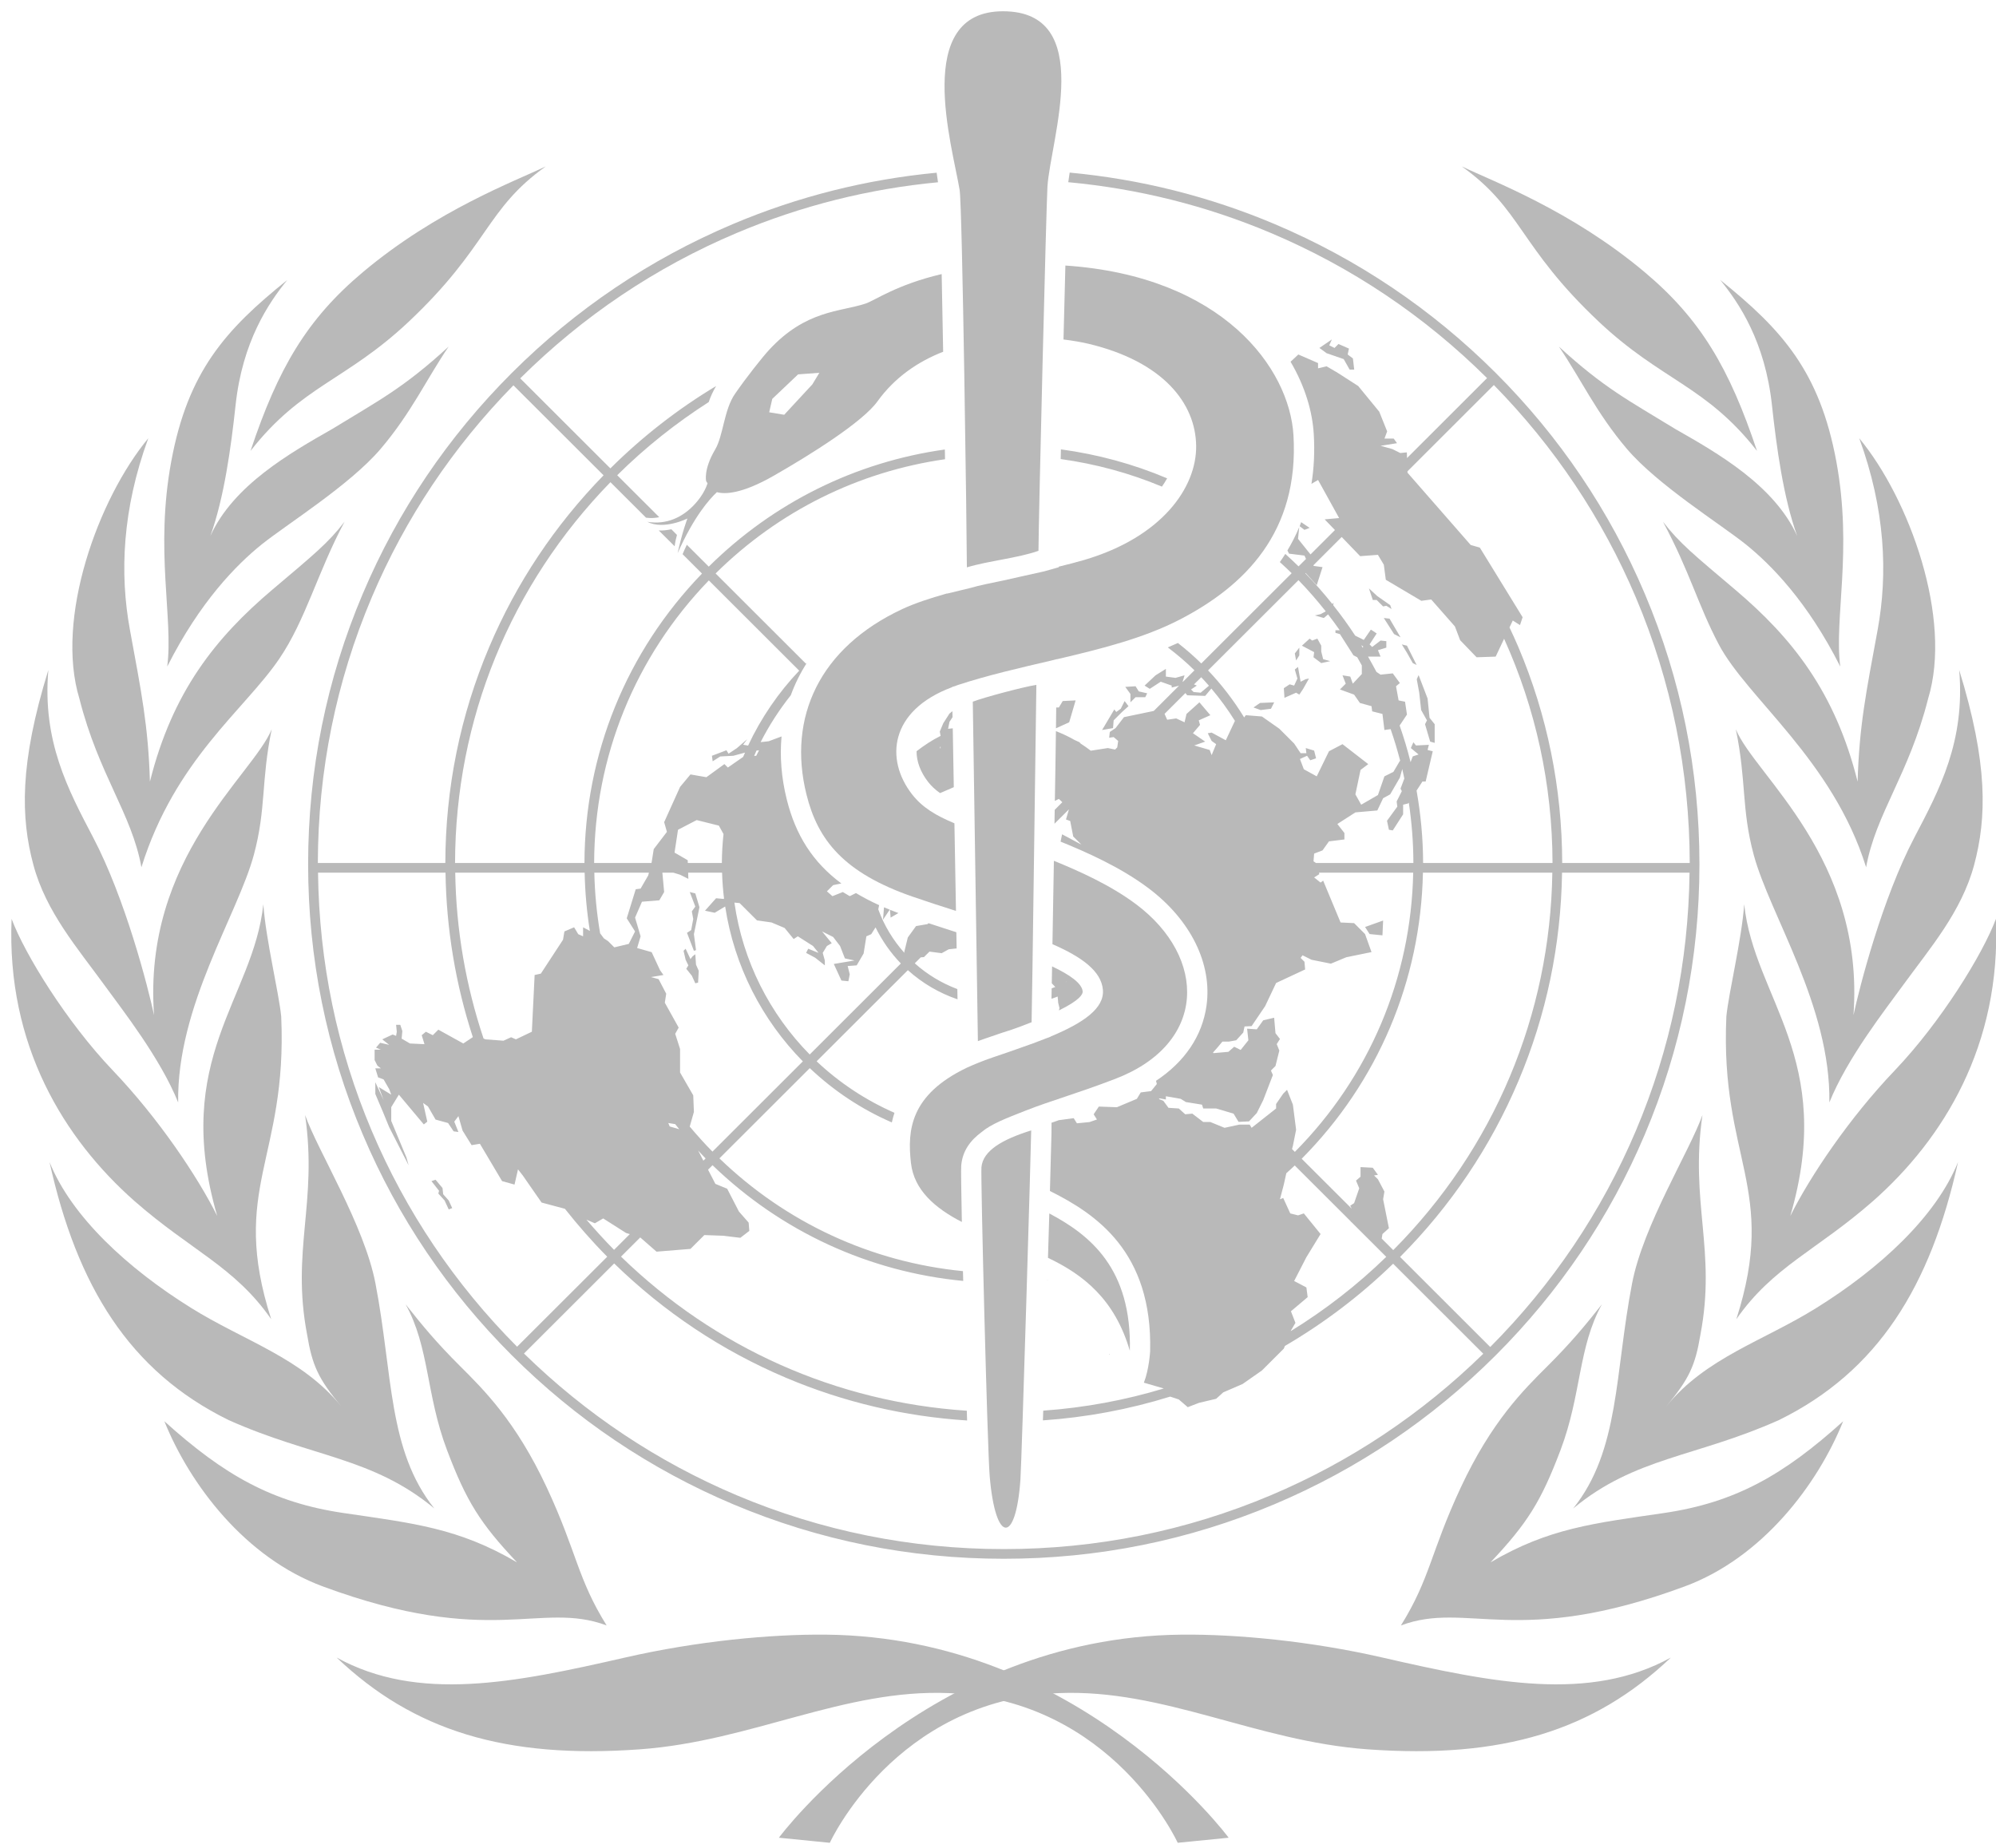
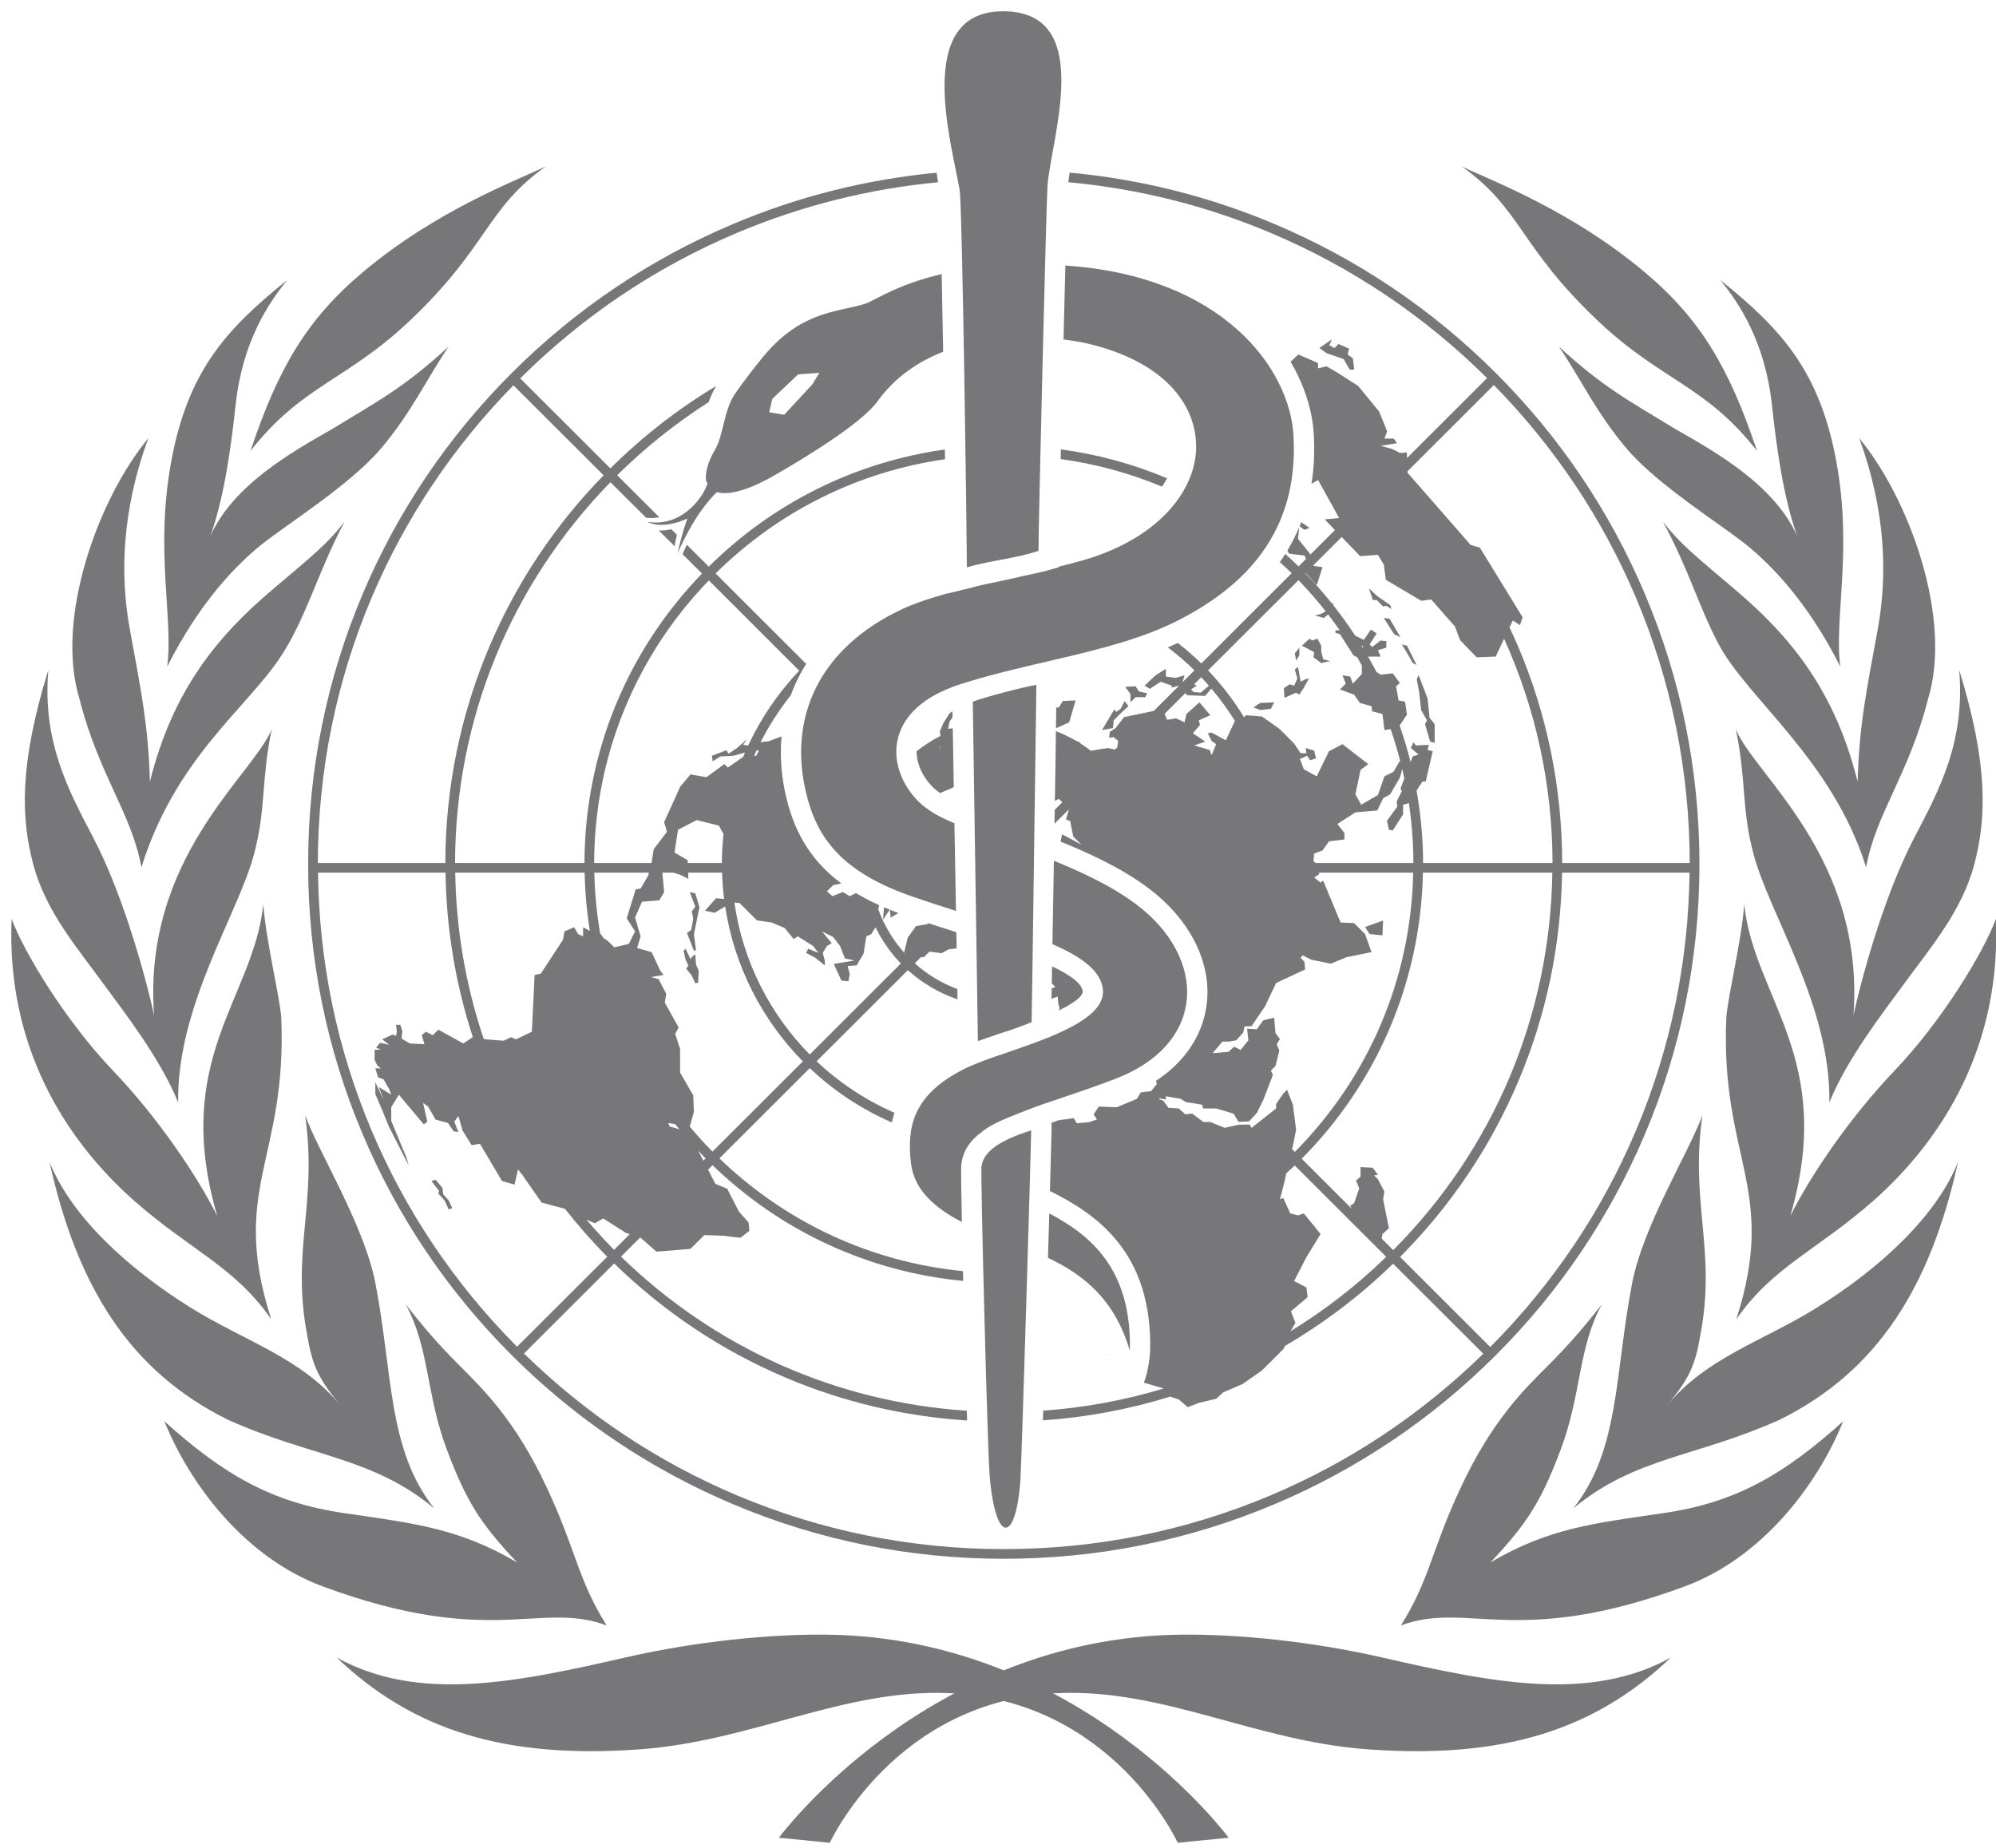
<svg xmlns="http://www.w3.org/2000/svg" width="54" height="50" viewBox="0 0 54 50">
-   <g fill="#B9B9B9" fill-rule="evenodd">
+   <g fill="#777779" fill-rule="evenodd">
    <path d="M35.152 17.733L35.152 17.524 35.03 17.681 35.065 17.872 35.152 17.733zM35.065 18.743L35.152 18.795 35.256 18.639 35.413 18.36 35.326 18.377 35.187 18.446 35.117 18.046 35.03 18.116 35.1 18.36 35.012 18.551 34.89 18.517 34.733 18.621 34.75 18.882 35.065 18.743zM35.536 17.785L35.745 17.942 35.989 17.889 35.797 17.837 35.745 17.628 35.745 17.471 35.64 17.28 35.5 17.332 35.431 17.28 35.222 17.471 35.553 17.646 35.536 17.785zM37.245 16.235L37.419 16.409 37.506 16.392 37.646 16.479 37.611 16.374 37.262 16.13 37.035 15.921 37.14 16.235 37.245 16.235zM34.385 19.178L34.472 19.004 34.088 19.021 33.913 19.143 34.105 19.213 34.385 19.178zM38.448 19.213L38.605 19.492 38.553 19.596 38.692 20.067 38.814 20.101 38.814 19.596 38.675 19.422 38.622 18.9 38.379 18.267 38.329 18.379 38.396 18.743 38.448 19.213zM37.437 16.722L37.716 17.158 37.89 17.245 37.593 16.74 37.437 16.722zM38.221 17.942L38.326 17.994 38.064 17.471 37.925 17.437 38.064 17.663 38.221 17.942zM35.201 14.129C35.188 14.165 35.176 14.202 35.161 14.239L35.291 14.337 35.431 14.284 35.201 14.129zM11.99 32.315L11.972 32.146 11.784 31.922 11.672 31.959 11.878 32.221 11.859 32.296 12.028 32.483 12.14 32.726 12.234 32.689 12.14 32.483 11.99 32.315zM35.695 9.415L35.89 9.557 36.353 9.717 36.513 10.001 36.637 10.001 36.602 9.699 36.46 9.592 36.495 9.432 36.211 9.308 36.104 9.415 35.962 9.344 36.033 9.184 35.695 9.415zM30.007 36.648L30.023 36.656C30.02 36.648 30.018 36.639 30.015 36.631L30.007 36.648zM44.257 30.596C43.329 32.786 42.003 34.754 40.317 36.448L37.878 34.011C39.247 32.635 40.324 31.035 41.078 29.255 41.836 27.465 42.23 25.568 42.26 23.613L45.709 23.613C45.68 26.033 45.194 28.382 44.257 30.596zM37.381 33.514L37.401 33.391 37.576 33.234 37.419 32.45 37.454 32.241 37.279 31.91 37.174 31.806 37.279 31.789 37.139 31.597 36.808 31.58 36.808 31.84 36.686 31.945 36.773 32.154 36.634 32.555 36.529 32.625 36.57 32.705 35.216 31.354C37.28 29.273 38.437 26.534 38.496 23.613L41.997 23.613C41.939 27.468 40.418 31.085 37.693 33.826L37.381 33.514zM34.919 36.019L34.925 36.003 35.047 35.794 34.925 35.481 35.378 35.098 35.343 34.836 35.012 34.662 35.343 34.018 35.727 33.391 35.274 32.833 35.117 32.886 34.907 32.833 34.716 32.415 34.628 32.45 34.733 32.049 34.8 31.746C34.876 31.676 34.954 31.608 35.028 31.536L36.539 33.044 36.547 33.06 36.556 33.062 37.504 34.008C36.71 34.781 35.841 35.451 34.919 36.019zM34.524 29.994L33.945 30.451 33.861 30.517 33.809 30.43 33.53 30.43 33.129 30.517 32.745 30.36 32.553 30.36 32.257 30.133 32.065 30.151 31.891 29.994 31.612 29.976 31.472 29.785 31.35 29.738C31.358 29.733 31.367 29.727 31.376 29.721L31.542 29.75 31.542 29.663 31.943 29.733 32.083 29.82 32.518 29.89 32.553 29.994 32.902 29.994 33.373 30.133 33.508 30.356 33.791 30.343 34.001 30.117 34.175 29.768 34.437 29.088 34.384 28.967 34.507 28.844 34.611 28.427 34.541 28.252 34.628 28.113 34.507 27.956 34.471 27.538 34.175 27.608 34.001 27.852 33.739 27.835 33.774 28.148 33.565 28.41 33.39 28.323 33.233 28.461 32.832 28.496 32.816 28.482C32.904 28.385 32.989 28.285 33.072 28.183L33.251 28.183 33.445 28.148 33.635 27.939 33.67 27.774 33.861 27.765 34.227 27.225 34.524 26.598 35.309 26.232 35.291 26.023 35.187 25.919 35.239 25.849 35.483 25.97 36.006 26.075 36.425 25.901 37.105 25.762 36.93 25.274 36.634 24.978 36.268 24.961 35.797 23.829 35.727 23.881 35.553 23.742 35.692 23.654 35.684 23.613 38.233 23.613C38.175 26.464 37.045 29.137 35.031 31.168L34.955 31.092 34.978 31.004 35.065 30.569 34.978 29.89 34.82 29.489 34.716 29.593 34.524 29.872 34.524 29.994zM32.309 20.171L32.605 20.067 32.274 19.84 32.466 19.614 32.431 19.492 32.745 19.352 32.449 19.004 32.1 19.318 32.047 19.544 31.821 19.439 31.577 19.475 31.507 19.318 31.505 19.317 32.07 18.753 32.118 18.813 32.605 18.83 32.772 18.631C33.006 18.907 33.22 19.201 33.413 19.51L33.408 19.509 33.163 20.031 32.78 19.823 32.675 19.84 32.78 20.049 32.902 20.136 32.78 20.432 32.727 20.293 32.309 20.171zM32.303 18.519L32.498 18.325C32.569 18.4 32.639 18.476 32.707 18.555L32.483 18.743 32.292 18.725 32.222 18.656 32.379 18.551 32.303 18.519zM35.129 15.698C35.391 15.968 35.636 16.25 35.867 16.542L35.727 16.618 35.57 16.653 35.815 16.722 35.929 16.624C36.039 16.765 36.144 16.908 36.246 17.054L36.129 17.054 36.129 17.123 36.251 17.158 36.617 17.733 36.719 17.784C36.762 17.857 36.802 17.932 36.843 18.006L36.843 18.238 36.599 18.499 36.53 18.307 36.32 18.273 36.408 18.499 36.251 18.656 36.634 18.795 36.791 19.021 37.105 19.108 37.123 19.248 37.401 19.318 37.454 19.753 37.622 19.729C37.72 20.011 37.805 20.296 37.881 20.587L37.872 20.589 37.698 20.885 37.454 21.007 37.279 21.512 36.826 21.774 36.669 21.494 36.808 20.833 37.017 20.676 36.32 20.136 35.954 20.328 35.623 21.007 35.274 20.815 35.169 20.537 35.361 20.45 35.448 20.572 35.605 20.519 35.553 20.31 35.326 20.241 35.343 20.38 35.187 20.38 35.012 20.119 34.611 19.718 34.14 19.387 33.704 19.352 33.66 19.413C33.379 18.955 33.053 18.527 32.683 18.14L35.129 15.698zM36.879 17.489L36.871 17.531C36.856 17.507 36.842 17.484 36.827 17.46L36.879 17.489zM36.181 22.296L36.669 21.982 37.262 21.93 37.419 21.599 37.61 21.494 37.872 21.042 37.937 20.809C37.957 20.894 37.975 20.98 37.993 21.066L37.89 21.338 37.925 21.408 37.785 21.686 37.803 21.826 37.524 22.209 37.576 22.452 37.68 22.47 37.96 22.035 37.96 21.774 38.099 21.739 38.114 21.717C38.194 22.253 38.237 22.799 38.238 23.351L35.602 23.351 35.536 23.306 35.553 23.097 35.78 23.01 35.954 22.766 36.372 22.714 36.372 22.54 36.181 22.296zM35.323 15.504L35.623 15.834 35.78 15.346 35.536 15.312 35.536 15.292 36.298 14.53 36.798 15.049 37.278 15.013 37.438 15.28 37.492 15.688 38.453 16.257 38.72 16.221 39.361 16.95 39.503 17.323 39.948 17.785 40.464 17.767 40.692 17.284C41.544 19.167 41.998 21.224 42.002 23.351L38.501 23.351C38.499 22.687 38.437 22.032 38.324 21.392L38.483 21.146 38.57 21.146 38.762 20.328 38.622 20.293 38.657 20.154 38.308 20.171 38.238 20.084 38.169 20.241 38.378 20.415 38.221 20.467 38.162 20.622C38.079 20.287 37.98 19.957 37.866 19.632L38.064 19.335 38.012 18.987 37.838 18.952 37.768 18.569 37.872 18.482 37.68 18.22 37.35 18.255 37.239 18.181C37.166 18.042 37.089 17.904 37.011 17.767L37.35 17.767 37.279 17.593 37.506 17.524 37.506 17.349 37.35 17.332 37.123 17.506 37.053 17.437 37.245 17.14 37.088 17.036 36.896 17.315 36.664 17.199C36.479 16.917 36.281 16.643 36.07 16.377L36.076 16.305 36.046 16.345C35.817 16.057 35.573 15.78 35.314 15.512L35.323 15.504zM40.415 10.418C42.053 12.089 43.347 14.02 44.257 16.167 45.22 18.442 45.71 20.86 45.714 23.351L42.264 23.351C42.26 21.325 41.862 19.359 41.078 17.508 41.002 17.329 40.92 17.152 40.838 16.977L40.927 16.79 41.122 16.914 41.193 16.701 40.036 14.818 39.788 14.746 38.079 12.791 38.078 12.753 40.415 10.418zM10.056 30.596C9.118 28.382 8.633 26.033 8.604 23.613L12.053 23.613C12.076 25.139 12.325 26.63 12.792 28.063L12.534 28.235 11.859 27.861 11.709 28.011 11.522 27.917 11.409 28.011 11.484 28.254 11.091 28.235 10.866 28.104 10.885 27.898 10.829 27.73 10.716 27.73 10.735 27.917 10.716 28.029 10.623 27.992 10.341 28.123 10.529 28.272 10.285 28.216 10.173 28.347 10.304 28.403 10.135 28.403 10.135 28.684 10.21 28.834 10.304 28.908 10.154 28.908 10.229 29.152 10.379 29.208 10.432 29.301 10.529 29.47 10.585 29.62 10.248 29.414 10.379 29.77 10.154 29.283 10.154 29.601 10.36 30.087 10.529 30.499 11.054 31.529 10.997 31.323 10.585 30.331 10.585 29.957 10.791 29.62 11.466 30.425 11.56 30.35 11.447 29.844 11.578 29.938 11.784 30.294 12.122 30.387 12.272 30.612 12.402 30.63 12.29 30.35 12.402 30.2 12.515 30.593 12.759 30.986 12.984 30.949 13.583 31.959 13.92 32.053 14.014 31.641 14.145 31.809 14.652 32.539 15.283 32.708C15.639 33.158 16.019 33.592 16.428 34.005L13.989 36.44C12.306 34.749 10.982 32.783 10.056 30.596zM10.056 16.167C10.964 14.023 12.255 12.094 13.89 10.426L16.329 12.861C15.011 14.214 13.969 15.775 13.235 17.508 12.451 19.359 12.052 21.325 12.048 23.351L8.599 23.351C8.603 20.86 9.093 18.442 10.056 16.167zM15.817 23.613C15.828 24.145 15.876 24.672 15.958 25.189L15.775 25.091 15.775 25.335 15.644 25.278 15.532 25.091 15.27 25.203 15.232 25.428 14.632 26.345 14.464 26.382 14.389 27.917 13.958 28.123 13.827 28.066 13.621 28.16 13.133 28.123 13.082 28.101C12.603 26.67 12.339 25.161 12.316 23.613L15.817 23.613zM19.177 15.705L21.622 18.147C21.059 18.741 20.59 19.425 20.239 20.175L20.104 20.151 20.216 20.001 19.935 20.244 19.71 20.394 19.654 20.301 19.261 20.45 19.28 20.6 19.486 20.469 19.841 20.45 20.156 20.364C20.139 20.404 20.121 20.442 20.105 20.481L19.692 20.768 19.598 20.675 19.111 21.03 18.68 20.955 18.399 21.292 17.968 22.247 18.043 22.509 17.686 22.976 17.63 23.332 17.625 23.351 16.074 23.351C16.082 20.475 17.183 17.77 19.177 15.705zM20.403 20.454C20.424 20.405 20.444 20.357 20.466 20.31L20.535 20.301 20.46 20.45 20.403 20.454zM20.872 24.96L21.228 25.11 21.472 25.409 21.584 25.335 21.996 25.597 22.146 25.784 21.865 25.671 21.809 25.784 22.053 25.914 22.315 26.121 22.315 25.989 22.258 25.784 22.371 25.597 22.502 25.521 22.24 25.203 22.54 25.353 22.727 25.597 22.858 25.933 23.12 25.989 22.558 26.083 22.764 26.532 22.952 26.551 22.989 26.363 22.933 26.139 23.177 26.121 23.364 25.802 23.439 25.335 23.57 25.278 23.687 25.094C23.865 25.454 24.095 25.784 24.372 26.07L21.906 28.533C20.829 27.44 20.095 26.012 19.869 24.423L20.01 24.436 20.479 24.904 20.872 24.96zM18.249 23.07L18.343 22.452 18.848 22.19 19.448 22.34 19.574 22.568C19.546 22.825 19.531 23.087 19.529 23.351L18.608 23.351 18.605 23.276 18.249 23.07zM19.275 31.161C19.058 30.942 18.854 30.713 18.657 30.48L18.661 30.48 18.773 30.087 18.755 29.638 18.399 29.021 18.399 28.385 18.267 27.973 18.361 27.805 17.986 27.131 18.024 26.888 17.818 26.494 17.612 26.438 17.949 26.382 17.856 26.251 17.63 25.764 17.237 25.652 17.331 25.335 17.181 24.829 17.368 24.399 17.837 24.361 17.968 24.137 17.92 23.613 18.217 23.613 18.399 23.669 18.623 23.781 18.617 23.613 19.535 23.613C19.542 23.849 19.56 24.082 19.588 24.312L19.579 24.324 19.373 24.305 19.073 24.642 19.336 24.698 19.619 24.528C19.865 26.147 20.62 27.601 21.72 28.719L19.275 31.161zM19.029 31.406L18.887 31.131C18.955 31.203 19.02 31.276 19.09 31.346L19.029 31.406zM18.118 30.48L18.08 30.387 18.267 30.417C18.304 30.463 18.34 30.511 18.377 30.556L18.118 30.48zM17.012 25.54L16.619 25.634 16.45 25.465 16.337 25.39 16.236 25.254C16.144 24.717 16.091 24.168 16.079 23.613L17.556 23.613 17.537 23.688 17.331 24.044 17.199 24.062 16.956 24.848 17.181 25.203 17.012 25.54zM16.613 33.819C16.352 33.555 16.105 33.281 15.865 33.002L16.094 33.1 16.319 32.969 16.937 33.362 17.039 33.393 16.613 33.819zM44.498 16.065C43.55 13.827 42.193 11.816 40.465 10.09 38.736 8.364 36.723 7.009 34.482 6.062 32.708 5.313 30.85 4.849 28.939 4.67 28.924 4.764 28.911 4.85 28.901 4.93 30.791 5.105 32.627 5.563 34.38 6.303 36.57 7.229 38.538 8.55 40.231 10.231L38.066 12.394 38.061 12.24 37.883 12.258 37.67 12.151 37.35 12.063 37.795 11.992 37.705 11.867 37.456 11.867 37.528 11.672 37.314 11.139 36.745 10.445 36.193 10.09 35.89 9.912 35.659 9.966 35.659 9.824 35.125 9.592 34.915 9.788C35.307 10.454 35.508 11.139 35.543 11.75 35.571 12.219 35.549 12.666 35.48 13.092L35.659 12.987 36.229 14.018 35.837 14.053 36.116 14.342 35.455 15.002 35.117 14.58 35.149 14.265C35.058 14.482 34.951 14.692 34.83 14.895L34.873 14.981 35.291 15.033 35.333 15.124 35.131 15.325C35.014 15.21 34.894 15.098 34.773 14.988 34.727 15.063 34.676 15.136 34.625 15.209 34.734 15.308 34.841 15.407 34.945 15.51L32.5 17.952C32.3 17.756 32.087 17.571 31.867 17.398 31.777 17.438 31.686 17.479 31.594 17.518 31.847 17.709 32.089 17.915 32.315 18.138L32 18.452 31.995 18.446 32.047 18.273 31.803 18.342 31.542 18.307 31.542 18.099 31.263 18.273 30.966 18.551 31.106 18.639 31.403 18.446 31.699 18.551 31.699 18.604 31.898 18.554 31.214 19.237 30.408 19.405 30.181 19.701 30.025 19.805 30.007 19.962 30.129 19.944 30.251 20.049 30.226 20.223 30.167 20.282 29.972 20.241 29.51 20.313C29.421 20.245 29.329 20.179 29.235 20.119L29.205 20.084 29.074 20.024C28.912 19.931 28.742 19.852 28.567 19.783L28.553 20.775C28.548 21.089 28.543 21.384 28.538 21.671L28.647 21.617 28.74 21.707 28.534 21.913C28.532 22.042 28.53 22.166 28.528 22.289L28.919 21.9 28.839 22.174 28.953 22.214 29.035 22.634 29.257 22.854 28.734 22.575 28.693 22.773C29.376 23.05 30.309 23.461 31.065 24.028 32.211 24.887 32.8 26.077 32.641 27.213 32.526 28.033 32.05 28.733 31.275 29.245L31.297 29.332 31.141 29.524 30.862 29.559 30.757 29.733 30.216 29.96 29.728 29.942 29.588 30.151 29.676 30.291 29.674 30.293C29.608 30.316 29.542 30.339 29.476 30.361L29.135 30.395 29.048 30.256 28.664 30.308 28.659 30.306C28.587 30.331 28.518 30.355 28.448 30.38L28.447 30.65C28.447 30.73 28.43 31.346 28.405 32.226 29.645 32.846 31.182 33.865 31.116 36.564 31.116 36.564 31.088 37.056 30.947 37.412L30.949 37.414 31.485 37.57C30.433 37.888 29.341 38.091 28.224 38.17 28.221 38.26 28.218 38.349 28.215 38.433 29.39 38.352 30.542 38.137 31.658 37.79L31.891 37.867 32.134 38.076 32.434 37.96 32.902 37.849 33.094 37.675 33.617 37.449 34.14 37.083 34.733 36.491 34.761 36.42C35.82 35.801 36.801 35.058 37.69 34.194L40.129 36.63C38.458 38.263 36.527 39.553 34.38 40.46 32.092 41.426 29.662 41.916 27.156 41.916 24.651 41.916 22.221 41.426 19.933 40.46 17.783 39.551 15.849 38.26 14.176 36.624L16.616 34.187C17.971 35.507 19.537 36.551 21.275 37.285 22.835 37.944 24.475 38.327 26.164 38.436 26.162 38.35 26.159 38.262 26.156 38.172 22.633 37.939 19.349 36.481 16.801 34.002L17.321 33.483 17.762 33.868 18.68 33.793 19.055 33.419 19.56 33.437 20.029 33.493 20.272 33.306 20.254 33.082 19.991 32.782 19.673 32.165 19.354 32.034 19.156 31.65 19.277 31.529C21.138 33.326 23.508 34.415 26.059 34.66 26.057 34.571 26.054 34.482 26.052 34.395 23.575 34.151 21.273 33.09 19.463 31.344L21.908 28.902C22.552 29.513 23.303 30.013 24.128 30.371 24.147 30.285 24.17 30.198 24.199 30.111 23.417 29.767 22.705 29.295 22.093 28.717L24.562 26.251C24.947 26.599 25.404 26.869 25.905 27.04L25.9 26.763C25.472 26.602 25.082 26.365 24.748 26.066L24.91 25.904 24.996 25.898 25.146 25.749 25.476 25.792 25.667 25.686 25.881 25.663 25.873 25.225 25.12 24.98 25.092 25.005 24.783 25.058 24.56 25.366 24.464 25.76 24.468 25.784C24.162 25.442 23.92 25.044 23.761 24.606L23.784 24.492C23.559 24.39 23.35 24.281 23.157 24.165L22.989 24.249 22.802 24.137 22.521 24.249 22.371 24.118 22.54 23.95 22.763 23.905C21.991 23.333 21.524 22.599 21.283 21.623 21.138 21.037 21.095 20.469 21.144 19.927L20.797 20.057 20.578 20.081C20.807 19.63 21.082 19.206 21.394 18.813 21.506 18.507 21.65 18.213 21.829 17.936 21.822 17.944 21.813 17.951 21.805 17.959L19.36 15.517C21.067 13.828 23.228 12.761 25.567 12.426 25.565 12.34 25.564 12.252 25.562 12.163 23.155 12.5 20.93 13.595 19.175 15.332L18.582 14.74C18.582 14.742 18.58 14.744 18.579 14.746 18.532 14.842 18.496 14.925 18.467 14.995L18.992 15.52C16.948 17.635 15.82 20.405 15.812 23.351L12.311 23.351C12.319 19.471 13.811 15.823 16.515 13.047L17.478 14.008C17.545 14.017 17.62 14.021 17.698 14.014 17.745 14.011 17.79 14.004 17.835 13.994L16.698 12.859C17.46 12.104 18.291 11.445 19.173 10.88 19.224 10.731 19.291 10.585 19.374 10.445 18.339 11.067 17.381 11.812 16.513 12.674L14.074 10.238C15.769 8.554 17.74 7.229 19.933 6.303 21.675 5.568 23.499 5.11 25.377 4.932L25.34 4.673C23.44 4.854 21.593 5.317 19.83 6.062 17.589 7.009 15.577 8.364 13.848 10.09 12.12 11.816 10.762 13.827 9.815 16.065 8.833 18.382 8.336 20.844 8.336 23.382 8.336 25.919 8.833 28.38 9.815 30.698 10.762 32.936 12.12 34.946 13.848 36.673 15.577 38.399 17.589 39.754 19.83 40.701 22.151 41.681 24.616 42.178 27.156 42.178 29.697 42.178 32.162 41.681 34.482 40.701 36.723 39.754 38.736 38.399 40.465 36.673 42.193 34.946 43.55 32.936 44.498 30.698 45.48 28.38 45.977 25.919 45.977 23.382 45.977 20.844 45.48 18.382 44.498 16.065zM37.419 24.908L36.931 25.083 37.053 25.274 37.401 25.309 37.419 24.908zM24.07 24.614C24.018 24.593 23.966 24.572 23.916 24.55L23.889 24.886 24.07 24.614zM24.306 24.706C24.228 24.677 24.152 24.648 24.077 24.617L24.095 24.829 24.306 24.706zM18.252 14.781C18.267 14.663 18.29 14.562 18.315 14.474L18.163 14.321C18.049 14.345 17.935 14.36 17.822 14.353L18.252 14.781zM25.444 20.263L25.429 20.214C25.436 20.211 25.442 20.206 25.448 20.203L25.444 20.263zM25.425 19.795L25.447 19.912C25.215 20.027 25 20.17 24.797 20.327 24.795 20.601 24.902 20.891 25.109 21.157 25.197 21.27 25.301 21.368 25.433 21.46L25.804 21.3 25.776 19.707 25.65 19.72 25.687 19.533 25.77 19.405 25.767 19.244 25.687 19.308 25.519 19.571 25.425 19.795zM28.334 34.638C28.334 34.641 28.334 34.644 28.334 34.648 28.34 34.647 28.345 34.647 28.351 34.646 28.346 34.643 28.34 34.64 28.334 34.638zM18.811 25.821L18.736 25.877 18.68 25.952 18.549 25.671 18.493 25.727 18.549 25.97 18.623 26.121 18.567 26.214 18.717 26.401 18.811 26.607 18.886 26.588 18.904 26.27 18.83 26.101 18.811 25.821zM18.661 24.137L18.811 24.53 18.717 24.661 18.755 24.866 18.699 25.167 18.586 25.241 18.773 25.727 18.83 25.709 18.773 25.278 18.923 24.548 18.811 24.174 18.661 24.137zM28.839 26.563L28.849 26.564C28.842 26.567 28.836 26.572 28.829 26.575L28.839 26.563zM28.629 27.138L28.664 27.277 28.648 27.341C29.215 27.063 29.296 26.901 29.291 26.828 29.272 26.605 28.939 26.374 28.463 26.149 28.46 26.319 28.457 26.47 28.455 26.606L28.55 26.707C28.518 26.72 28.485 26.731 28.452 26.743 28.451 26.847 28.448 26.941 28.447 27.025 28.503 27.005 28.559 26.988 28.614 26.965L28.629 27.138zM30.722 18.865L30.984 18.865 31.036 18.76 30.809 18.708 30.722 18.569 30.443 18.586 30.583 18.778 30.583 19.004 30.722 18.865zM30.321 19.178L30.199 19.265 30.147 19.196 29.816 19.753 30.112 19.701 30.129 19.492 30.356 19.265 30.53 19.108 30.426 18.969 30.321 19.178zM29.1 18.952L28.751 18.969 28.647 19.143 28.575 19.143 28.568 19.707 28.926 19.544 29.1 18.952zM31.576 12.943C30.662 12.556 29.697 12.294 28.702 12.159 28.699 12.247 28.697 12.336 28.696 12.421 29.644 12.553 30.563 12.802 31.435 13.167 31.487 13.093 31.534 13.018 31.576 12.943zM21.072 49.726L22.45 49.863C22.45 49.863 24.21 45.999 28.64 45.813 31.484 45.694 33.971 47.114 36.999 47.334 40.637 47.598 43.122 46.831 45.204 44.851 43.003 46.062 40.406 45.539 37.403 44.851 35.45 44.403 33.449 44.216 31.965 44.231 25.074 44.299 21.072 49.726 21.072 49.726M41.865 36.966C41.22 37.609 40.356 38.457 39.516 40.257 38.702 42.005 38.693 42.709 37.901 43.982 39.701 43.308 41.034 44.606 45.576 42.927 47.678 42.151 49.173 40.174 49.865 38.457 48.249 39.917 46.941 40.657 45.017 40.94 43.121 41.219 41.909 41.344 40.325 42.275 41.319 41.219 41.692 40.63 42.22 39.233 42.787 37.736 42.695 36.448 43.339 35.292 42.876 35.877 42.509 36.323 41.865 36.966" />
    <path d="M44.154,34.729 C43.681,37.187 43.821,39.242 42.562,40.816 C44.239,39.425 45.872,39.433 48.125,38.426 C50.811,37.107 52.229,34.8 52.973,31.443 C52.377,32.925 50.849,34.326 49.15,35.385 C47.7,36.29 46.153,36.734 45.079,38.054 C45.701,37.309 45.864,36.947 46.003,36.115 C46.439,33.839 45.715,32.549 46.058,30.172 C45.709,31.155 44.458,33.145 44.154,34.729" />
    <path d="M46.705,27.507 C46.532,31.361 48.112,32.151 46.975,35.695 C47.97,34.268 49.146,33.839 50.673,32.499 C52.574,30.821 54.141,28.287 53.998,24.864 C53.641,25.821 52.507,27.657 51.264,28.961 C50.02,30.264 48.974,31.826 48.435,32.902 C49.678,28.643 47.457,27.024 47.188,24.469 C47.119,25.432 46.766,26.865 46.705,27.507" />
    <path d="M47.445,23.129 C47.108,21.878 47.252,21.135 46.961,19.732 C47.472,20.984 50.456,23.202 50.144,27.47 C50.312,26.688 50.923,24.318 51.792,22.66 C52.476,21.357 53.169,20.056 53.004,18.129 C53.789,20.668 53.749,22.132 53.408,23.405 C53.066,24.677 52.214,25.655 51.481,26.664 C51,27.328 49.979,28.624 49.492,29.83 C49.53,27.217 47.886,24.766 47.445,23.129" />
    <path d="M46.495,17.428 C45.933,16.358 45.717,15.475 44.991,14.118 C45.44,14.7 45.828,15.011 46.944,15.956 C48.48,17.257 49.648,18.719 50.256,21.15 C50.3,19.636 50.487,18.73 50.798,17.042 C51.077,15.521 51.004,13.781 50.3,11.858 C51.658,13.499 52.826,16.731 52.164,18.904 C51.641,20.967 50.748,22.01 50.486,23.467 C49.577,20.554 47.264,18.894 46.495,17.428" />
    <path d="M47.231,14.73 C46.551,14.185 44.848,13.125 44.015,12.147 C43.184,11.171 42.761,10.239 42.175,9.379 C43.404,10.507 44.074,10.842 45.327,11.61 C46.464,12.258 48,13.131 48.622,14.503 C48.249,13.473 48.063,12.107 47.938,10.958 C47.752,9.248 47.053,8.205 46.54,7.576 C48.216,8.921 49.23,10.058 49.679,12.48 C50.127,14.902 49.616,16.732 49.787,18.036 C48.898,16.274 47.91,15.277 47.231,14.73" />
    <path d="M47.534 12.2C46.788 9.966 46.009 8.633 44.489 7.359 42.497 5.688 40.384 4.905 39.547 4.503 41.177 5.663 41.092 6.669 43.26 8.71 44.957 10.306 46.15 10.431 47.534 12.2M33.24 49.726L31.862 49.863C31.862 49.863 30.102 45.999 25.672 45.813 22.828 45.694 20.342 47.114 17.313 47.334 13.675 47.598 11.19 46.831 9.108 44.851 11.31 46.062 13.906 45.539 16.909 44.851 18.862 44.403 20.863 44.216 22.347 44.231 29.238 44.299 33.24 49.726 33.24 49.726M12.448 36.966C13.092 37.609 13.956 38.457 14.796 40.257 15.61 42.005 15.619 42.709 16.412 43.982 14.611 43.308 13.278 44.606 8.736 42.927 6.634 42.151 5.139 40.174 4.447 38.457 6.063 39.917 7.371 40.657 9.295 40.94 11.191 41.219 12.402 41.344 13.987 42.275 12.993 41.219 12.62 40.63 12.092 39.233 11.525 37.736 11.617 36.448 10.973 35.292 11.436 35.877 11.803 36.323 12.448 36.966" />
    <path d="M10.158,34.729 C10.631,37.187 10.491,39.242 11.75,40.816 C10.073,39.425 8.44,39.433 6.187,38.426 C3.501,37.107 2.083,34.8 1.34,31.443 C1.935,32.925 3.463,34.326 5.162,35.385 C6.612,36.29 8.159,36.734 9.233,38.054 C8.611,37.309 8.448,36.947 8.309,36.115 C7.873,33.839 8.597,32.549 8.254,30.172 C8.604,31.155 9.854,33.145 10.158,34.729" />
    <path d="M7.608,27.507 C7.78,31.361 6.2,32.151 7.337,35.695 C6.343,34.268 5.165,33.839 3.639,32.499 C1.739,30.821 0.171,28.287 0.314,24.864 C0.672,25.821 1.805,27.657 3.049,28.961 C4.292,30.264 5.338,31.826 5.877,32.902 C4.634,28.643 6.856,27.024 7.124,24.469 C7.193,25.432 7.546,26.865 7.608,27.507" />
    <path d="M6.868,23.129 C7.205,21.878 7.06,21.135 7.351,19.732 C6.84,20.984 3.857,23.202 4.168,27.47 C4,26.688 3.39,24.318 2.52,22.66 C1.837,21.357 1.143,20.056 1.308,18.129 C0.522,20.668 0.562,22.132 0.904,23.405 C1.246,24.677 2.098,25.655 2.831,26.664 C3.312,27.328 4.333,28.624 4.82,29.83 C4.782,27.217 6.426,24.766 6.868,23.129" />
    <path d="M7.556,17.825 C8.273,16.769 8.595,15.475 9.321,14.118 C8.873,14.7 8.484,15.011 7.368,15.956 C5.832,17.257 4.664,18.719 4.056,21.15 C4.011,19.636 3.825,18.73 3.515,17.042 C3.235,15.521 3.308,13.781 4.012,11.858 C2.654,13.499 1.486,16.731 2.148,18.904 C2.671,20.967 3.563,22.01 3.826,23.467 C4.735,20.554 6.618,19.207 7.556,17.825" />
    <path d="M7.081,14.73 C7.761,14.185 9.464,13.125 10.297,12.147 C11.128,11.171 11.551,10.239 12.137,9.379 C10.908,10.507 10.237,10.842 8.984,11.61 C7.848,12.258 6.312,13.131 5.691,14.503 C6.063,13.473 6.25,12.107 6.374,10.958 C6.559,9.248 7.259,8.205 7.772,7.576 C6.097,8.921 5.082,10.058 4.634,12.48 C4.185,14.902 4.695,16.732 4.524,18.036 C5.414,16.274 6.402,15.277 7.081,14.73" />
    <path d="M6.778 12.2C7.523 9.966 8.303 8.633 9.823 7.359 11.814 5.688 13.928 4.905 14.765 4.503 13.135 5.663 13.22 6.669 11.052 8.71 9.356 10.306 8.162 10.431 6.778 12.2M27.909 27.66C27.918 27.587 28.032 18.833 28.038 18.532 27.704 18.581 26.61 18.873 26.318 18.986 26.322 19.182 26.456 28.171 26.456 28.171 26.456 28.171 26.788 28.052 27.113 27.944 27.473 27.836 27.741 27.724 27.909 27.66zM26.552 31.585C26.529 31.857 26.712 39.179 26.775 39.937 26.928 41.774 27.485 41.799 27.607 40.031 27.643 39.506 27.898 30.892 27.898 30.587 27.121 30.83 26.592 31.132 26.552 31.585zM26.158 15.352C26.74 15.175 27.543 15.101 28.095 14.904 28.095 14.166 28.307 5.5 28.338 5.045 28.424 3.766 29.656.305 27.135.305 24.679.305 25.766 3.955 25.962 5.14 26.037 5.596 26.158 14.599 26.158 15.352zM30.735 24.467C30.039 23.945 29.174 23.561 28.512 23.292 28.496 24.226 28.483 24.965 28.473 25.548 29.265 25.893 29.796 26.276 29.838 26.783 29.88 27.282 29.315 27.676 28.428 28.045L28.428 28.049 28.283 28.104C28.068 28.189 27.838 28.274 27.593 28.358 27.403 28.426 27.16 28.511 26.87 28.608 26.572 28.709 26.321 28.816 26.153 28.892 24.626 29.627 24.544 30.58 24.645 31.469 24.728 32.205 25.302 32.693 26.022 33.065 26.005 32.228 25.997 31.629 26.005 31.538 26.039 31.142 26.252 30.856 26.558 30.631 26.808 30.418 27.221 30.257 27.759 30.047 28.461 29.772 29.098 29.604 30.171 29.193 32.664 28.238 32.661 25.91 30.735 24.467zM28.388 32.834C28.376 33.209 28.365 33.613 28.352 34.035 29.309 34.49 30.16 35.156 30.567 36.551 30.621 34.326 29.497 33.422 28.388 32.834zM21.978 10.4L21.216 11.223 20.81 11.156 20.893 10.793 21.592 10.13 22.167 10.087 21.978 10.4zM23.738 10.862C24.213 10.202 24.844 9.781 25.516 9.518 25.503 8.771 25.489 8.05 25.476 7.416 24.254 7.703 23.671 8.13 23.417 8.214 22.729 8.443 21.804 8.385 20.804 9.471 20.625 9.666 20.192 10.211 19.885 10.656 19.584 11.09 19.57 11.788 19.348 12.163 19.027 12.706 19.104 13.017 19.104 13.017L19.142 13.079C19.099 13.208 19.007 13.409 18.81 13.627 18.475 13.999 18.035 14.204 17.512 14.12 17.967 14.348 18.597 14.03 18.597 14.03 18.597 14.03 18.453 14.409 18.332 14.97 18.767 13.987 19.188 13.511 19.395 13.317 19.604 13.375 20.059 13.374 20.939 12.869 21.895 12.322 23.332 11.427 23.738 10.862zM34.994 11.782C34.889 9.965 33.079 7.471 28.823 7.185 28.807 7.788 28.79 8.474 28.772 9.186 29.048 9.22 29.278 9.262 29.435 9.299 31.471 9.781 32.35 10.917 32.361 12.07 32.371 13.196 31.431 14.534 29.331 15.152 29.128 15.212 28.894 15.271 28.644 15.333L28.643 15.349 28.246 15.461C27.909 15.532 27.439 15.644 27.154 15.705 26.846 15.771 26.495 15.836 26.255 15.909L25.623 16.062 25.623 16.057C25.161 16.187 24.742 16.326 24.416 16.478 22.169 17.525 21.303 19.414 21.817 21.492 22.123 22.732 22.828 23.617 24.692 24.263 25.084 24.399 25.477 24.525 25.863 24.648L25.821 22.277C25.323 22.069 24.955 21.852 24.676 21.494 23.942 20.554 24.063 19.226 25.756 18.595L25.756 18.589 25.841 18.563C25.866 18.554 25.887 18.544 25.912 18.536 26.721 18.271 27.577 18.075 28.423 17.878L28.592 17.835 28.592 17.838C29.779 17.561 30.939 17.27 31.911 16.768 33.672 15.857 35.147 14.405 34.994 11.782z" />
  </g>
</svg>
